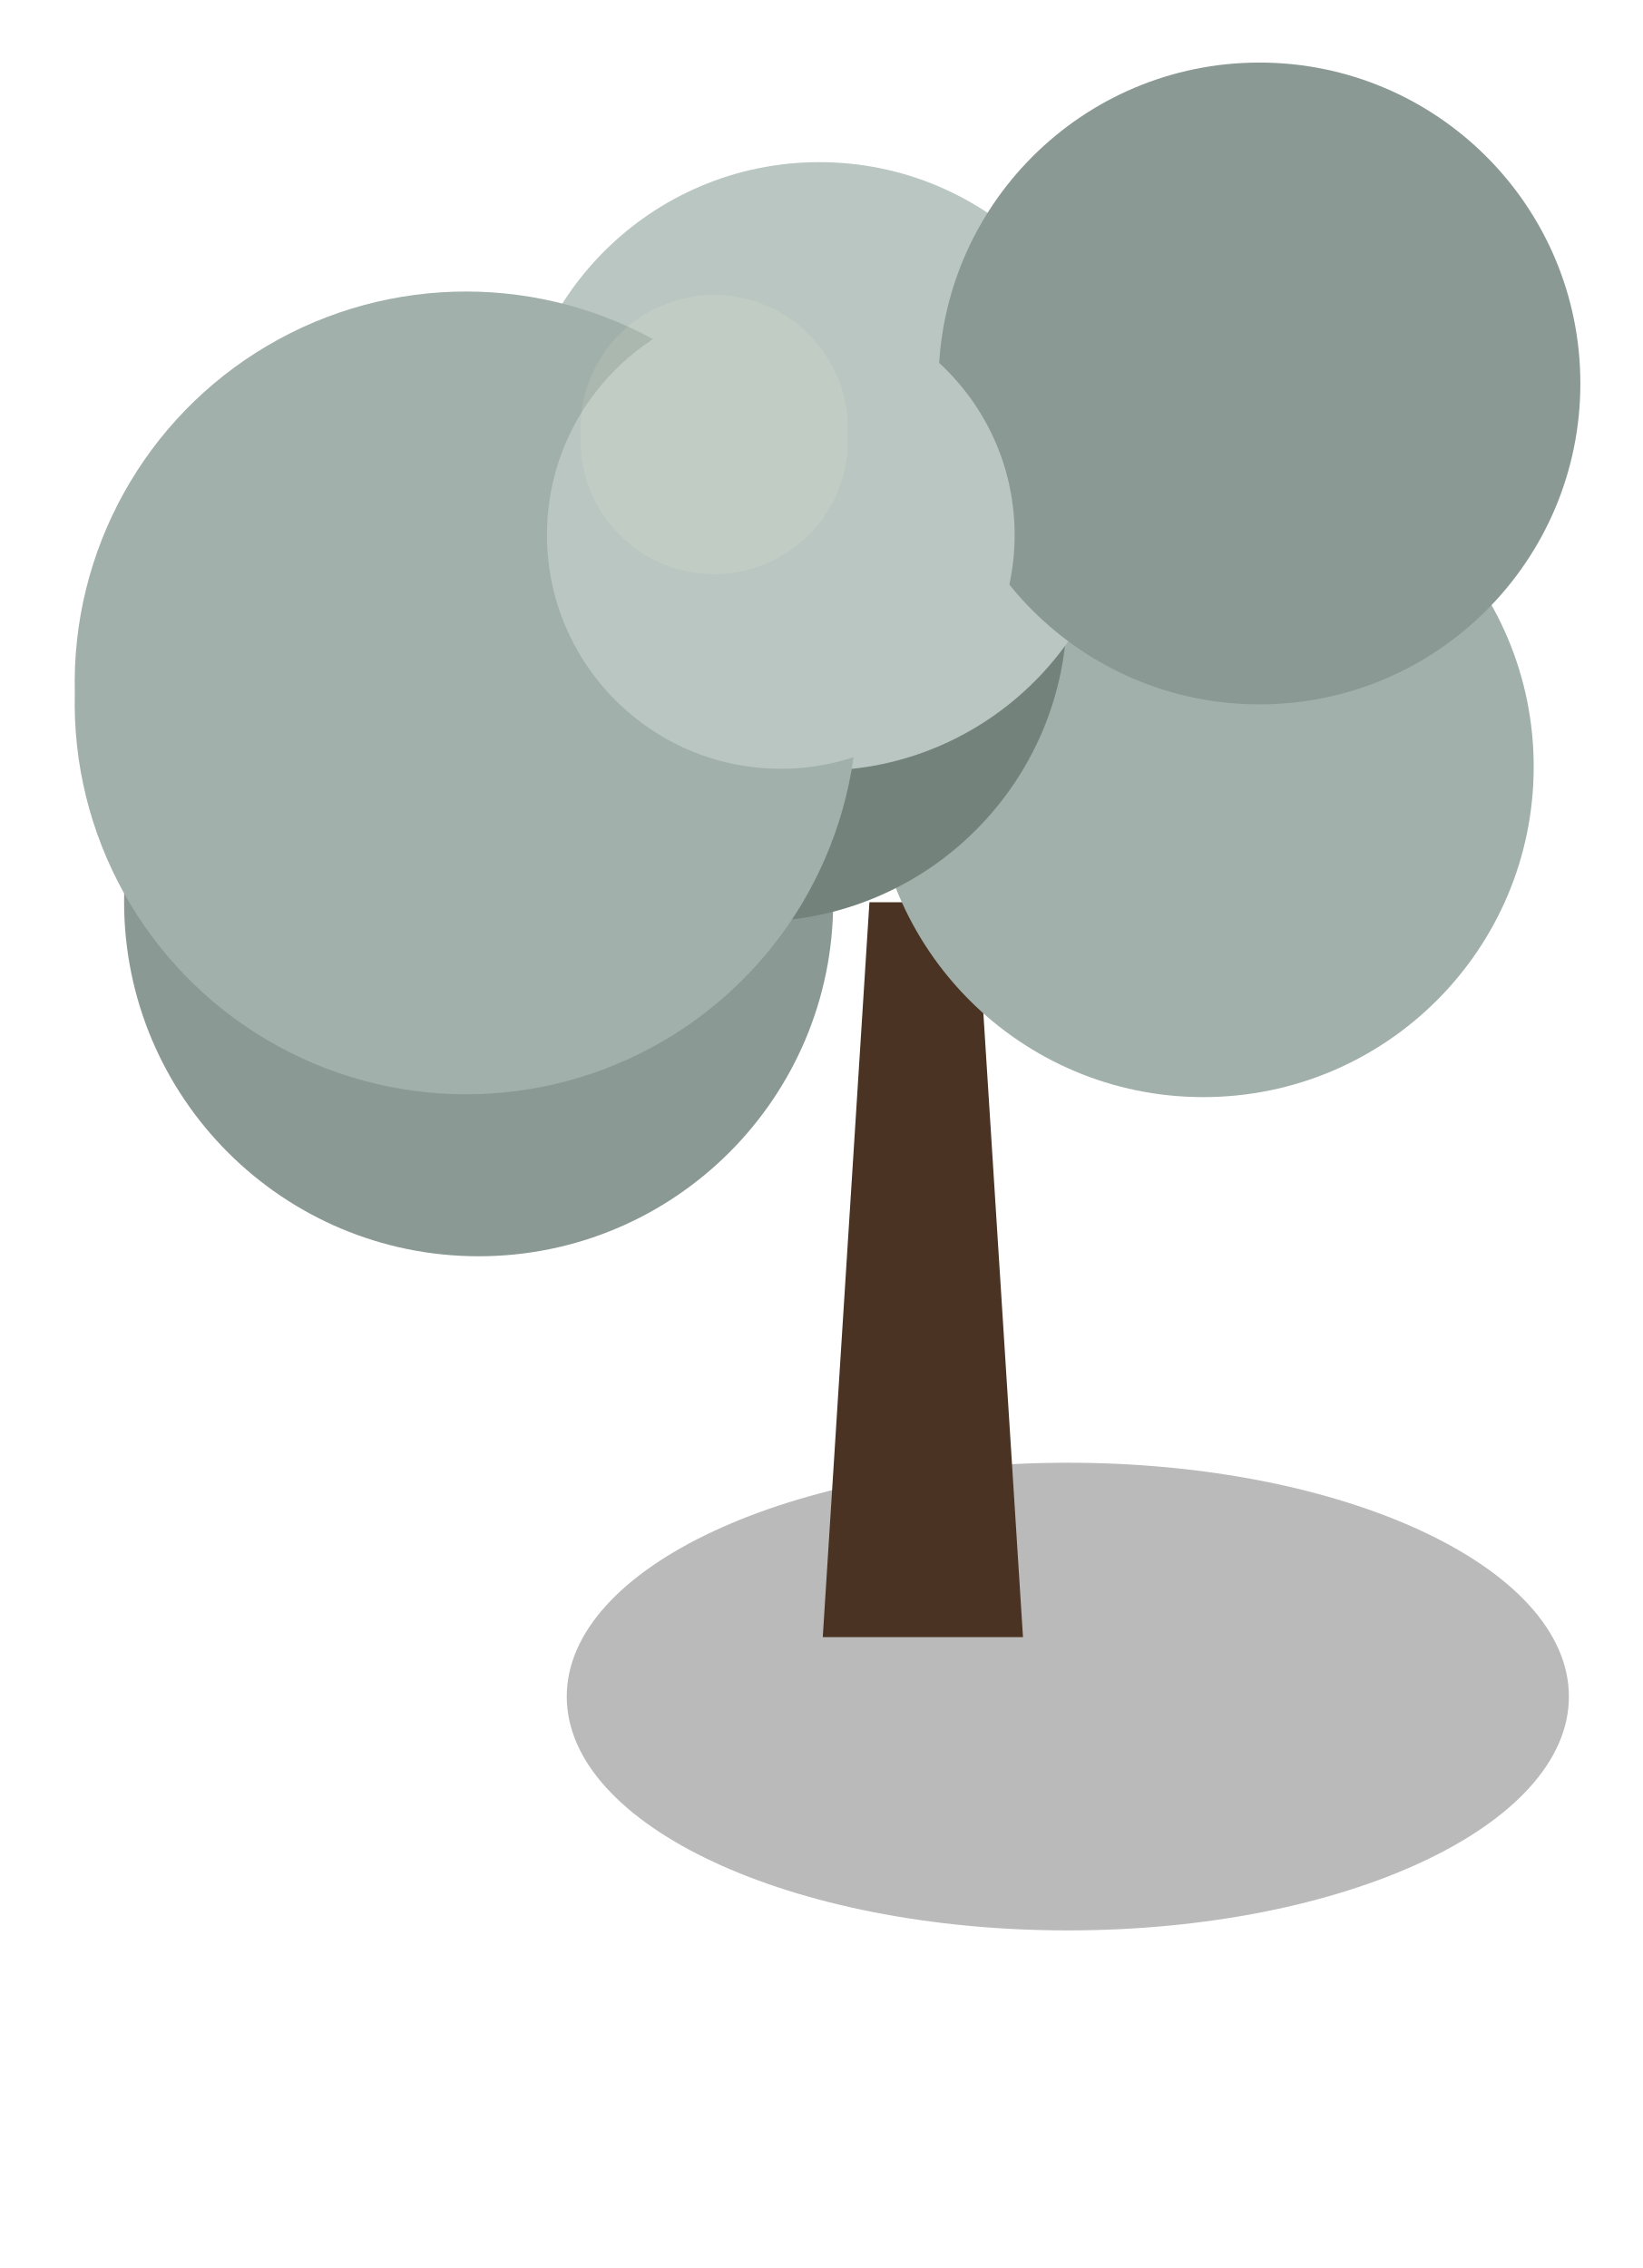
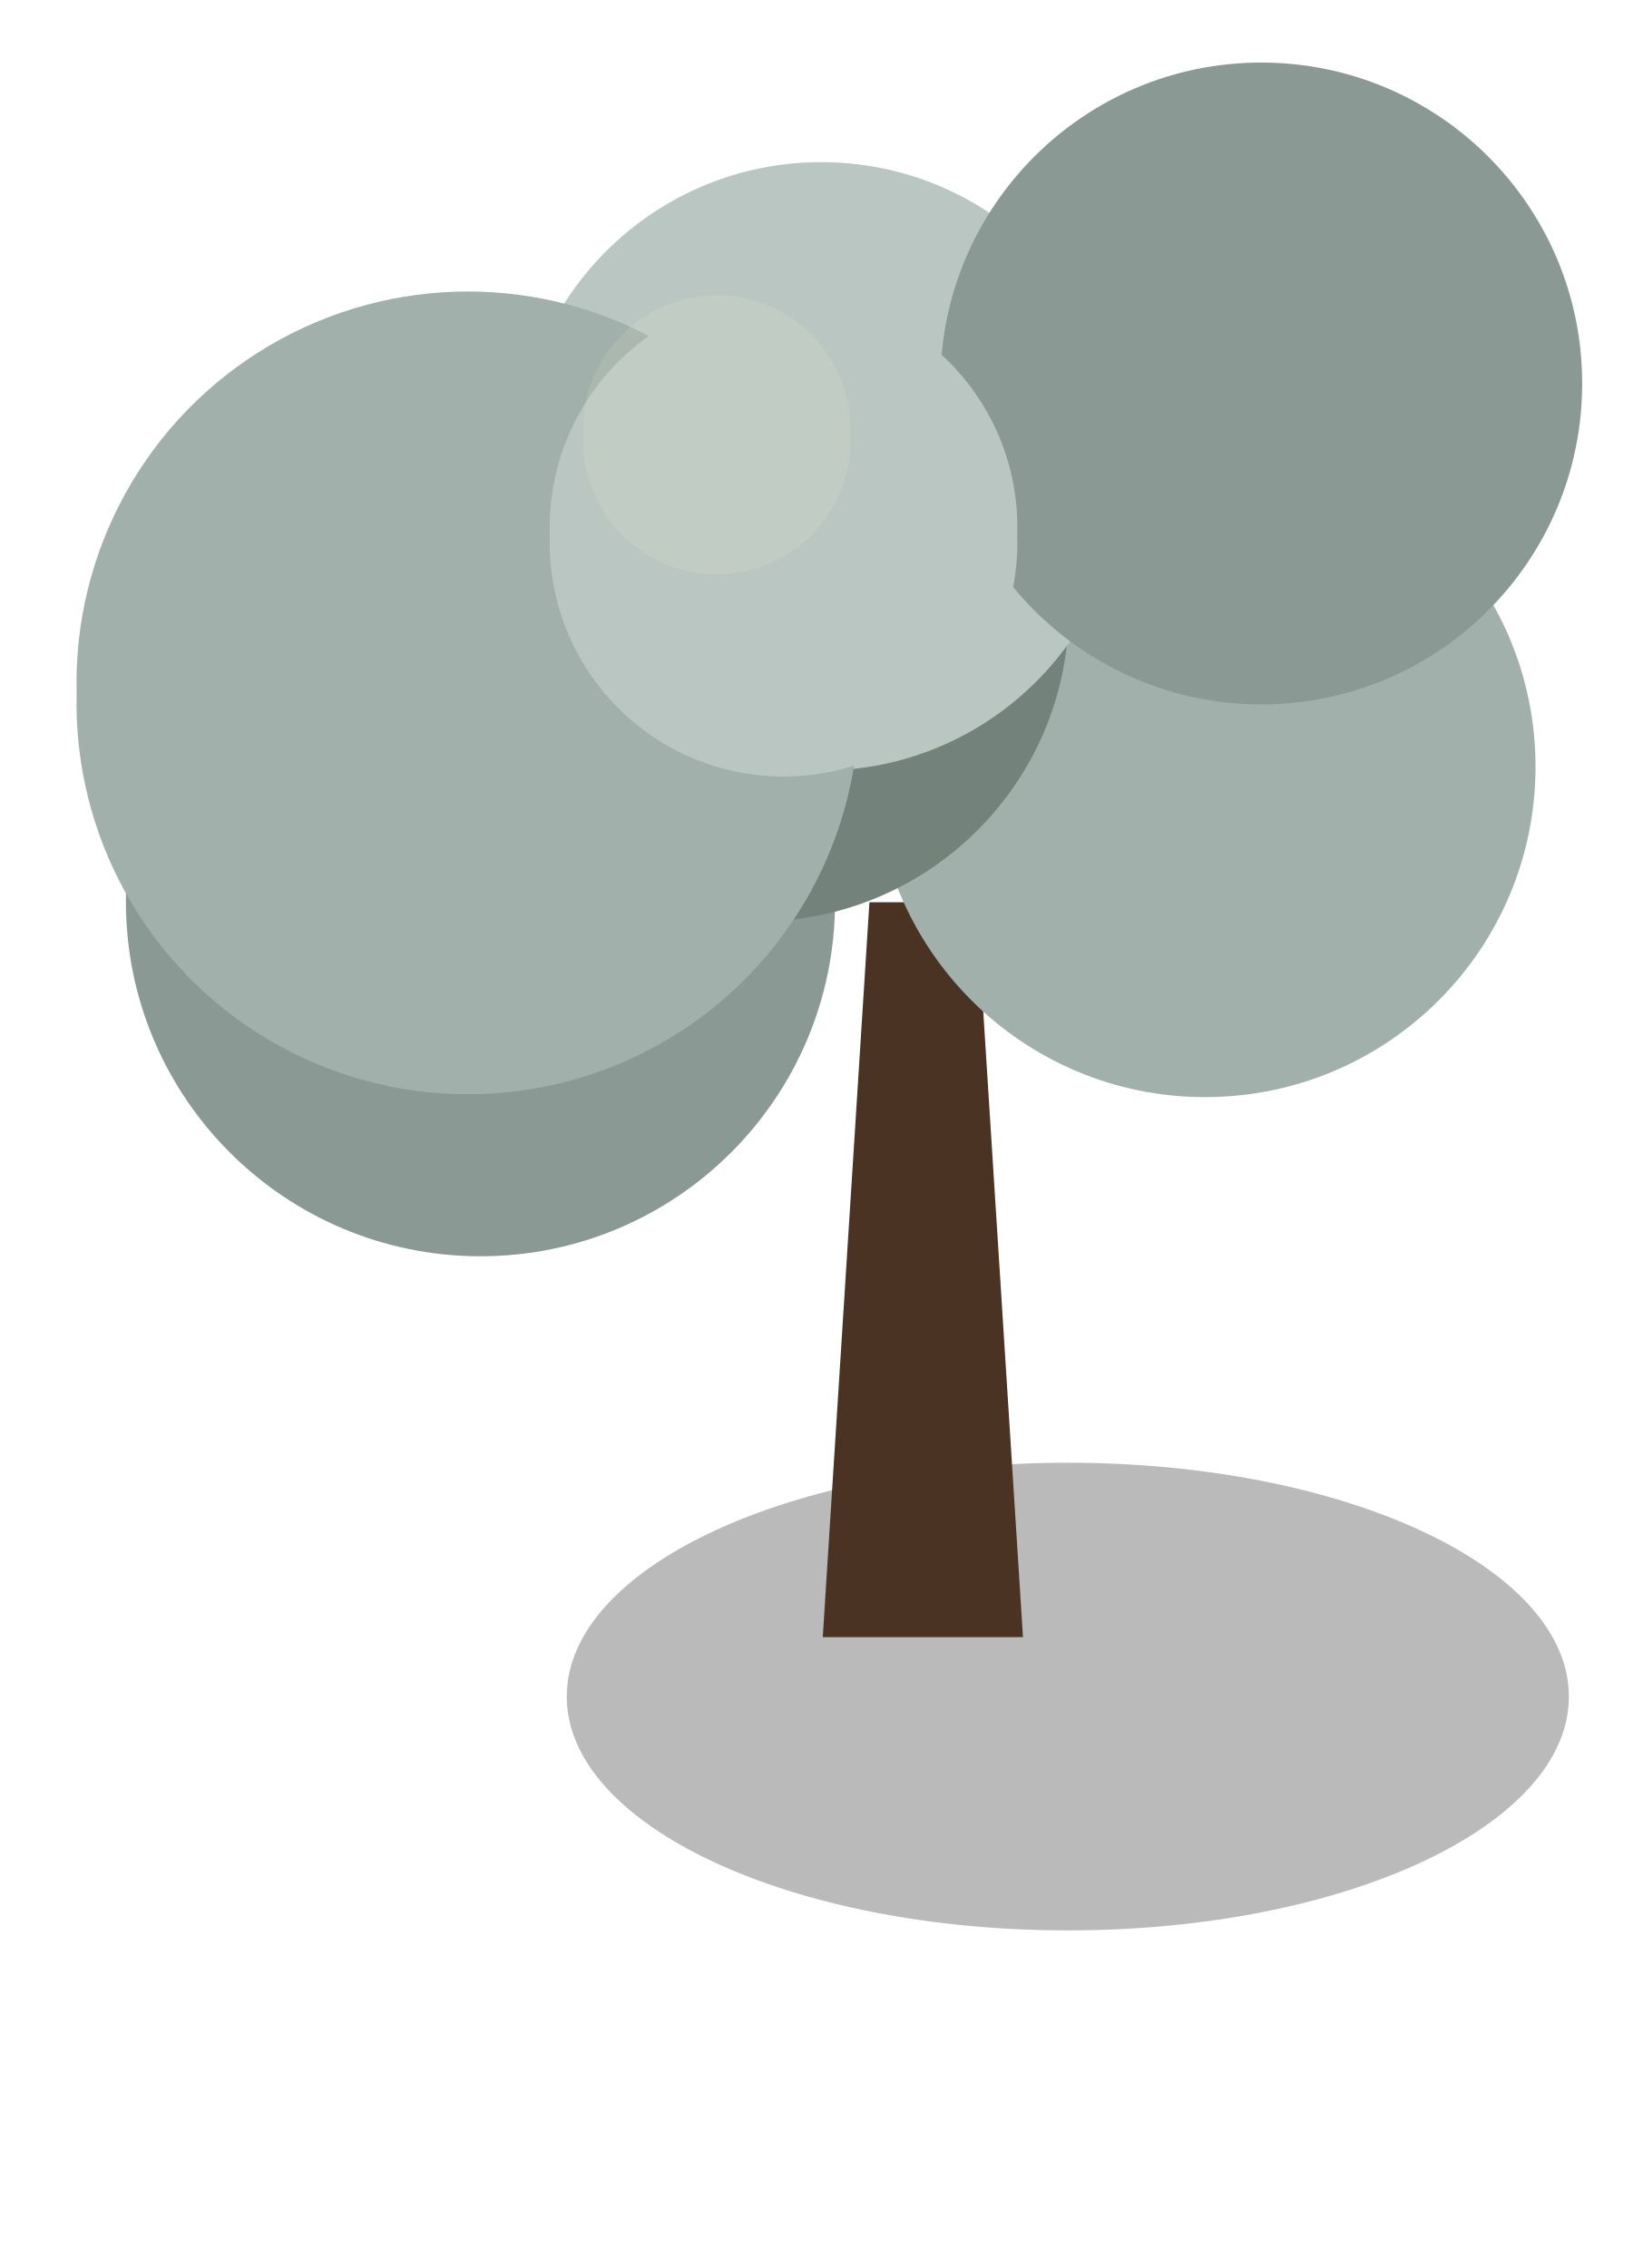
<svg xmlns="http://www.w3.org/2000/svg" width="63" height="87" viewBox="-37 -62 63 87">
  <path d="M23.18 3.08A19.22 8.97 0 1 1 -15.26 3.08A19.22 8.97 0 1 1 23.18 3.08" fill="rgba(0,0,0,.27)" />
  <path d="M-5.44 0.8L-3.65 -27.39L0.45 -27.39L2.24 0.8Z" fill="#4a3322" />
-   <path d="M21.83 -32.59A12.67 12.67 0 1 1 -3.52 -32.59A12.67 12.67 0 1 1 21.83 -32.59" fill="#a1b0aa" />
-   <path d="M-5.04 -27.41A13.6 13.6 0 1 1 -32.24 -27.41A13.6 13.6 0 1 1 -5.04 -27.41" fill="#8a9993" />
-   <path d="M3.93 -38.61A11.96 11.96 0 1 1 -19.99 -38.61A11.96 11.96 0 1 1 3.93 -38.61" fill="#74827c" />
-   <path d="M6.1 -44.11A11.67 11.67 0 1 1 -17.24 -44.11A11.67 11.67 0 1 1 6.1 -44.11" fill="#b9c6c1" />
-   <path d="M-4.12 -35.42A15.01 15.01 0 1 1 -34.13 -35.42A15.01 15.01 0 1 1 -4.12 -35.42" fill="#a1b0aa" />
-   <path d="M23.62 -47.29A12.31 12.31 0 1 1 -1 -47.29A12.31 12.31 0 1 1 23.62 -47.29" fill="#8a9993" />
-   <path d="M1.92 -41.48A8.97 8.97 0 1 1 -16.02 -41.48A8.97 8.97 0 1 1 1.92 -41.48" fill="#b9c6c1" />
-   <path d="M-4.48 -45.33A5.13 5.13 0 1 1 -14.73 -45.33A5.13 5.13 0 1 1 -4.48 -45.33" fill="rgba(255,255,220,.1)" />
+   <path d="M21.9 -32.59A12.67 12.67 0 1 1 -3.45 -32.59A12.67 12.67 0 1 1 21.9 -32.59" fill="#a1b0aa" />
+   <path d="M-4.97 -27.41A13.6 13.6 0 1 1 -32.17 -27.41A13.6 13.6 0 1 1 -4.97 -27.41" fill="#8a9993" />
+   <path d="M4 -38.61A11.96 11.96 0 1 1 -19.92 -38.61A11.96 11.96 0 1 1 4 -38.61" fill="#74827c" />
+   <path d="M6.17 -44.11A11.67 11.67 0 1 1 -17.17 -44.11A11.67 11.67 0 1 1 6.17 -44.11" fill="#b9c6c1" />
+   <path d="M-4.05 -35.42A15.01 15.01 0 1 1 -34.06 -35.42A15.01 15.01 0 1 1 -4.05 -35.42" fill="#a1b0aa" />
+   <path d="M23.69 -47.29A12.31 12.31 0 1 1 -0.93 -47.29A12.31 12.31 0 1 1 23.69 -47.29" fill="#8a9993" />
+   <path d="M2.02 -41.48A8.97 8.97 0 1 1 -15.91 -41.48A8.97 8.97 0 1 1 2.02 -41.48" fill="#b9c6c1" />
+   <path d="M-4.38 -45.32A5.13 5.13 0 1 1 -14.63 -45.32A5.13 5.13 0 1 1 -4.38 -45.32" fill="rgba(255,255,220,.1)" />
</svg>
